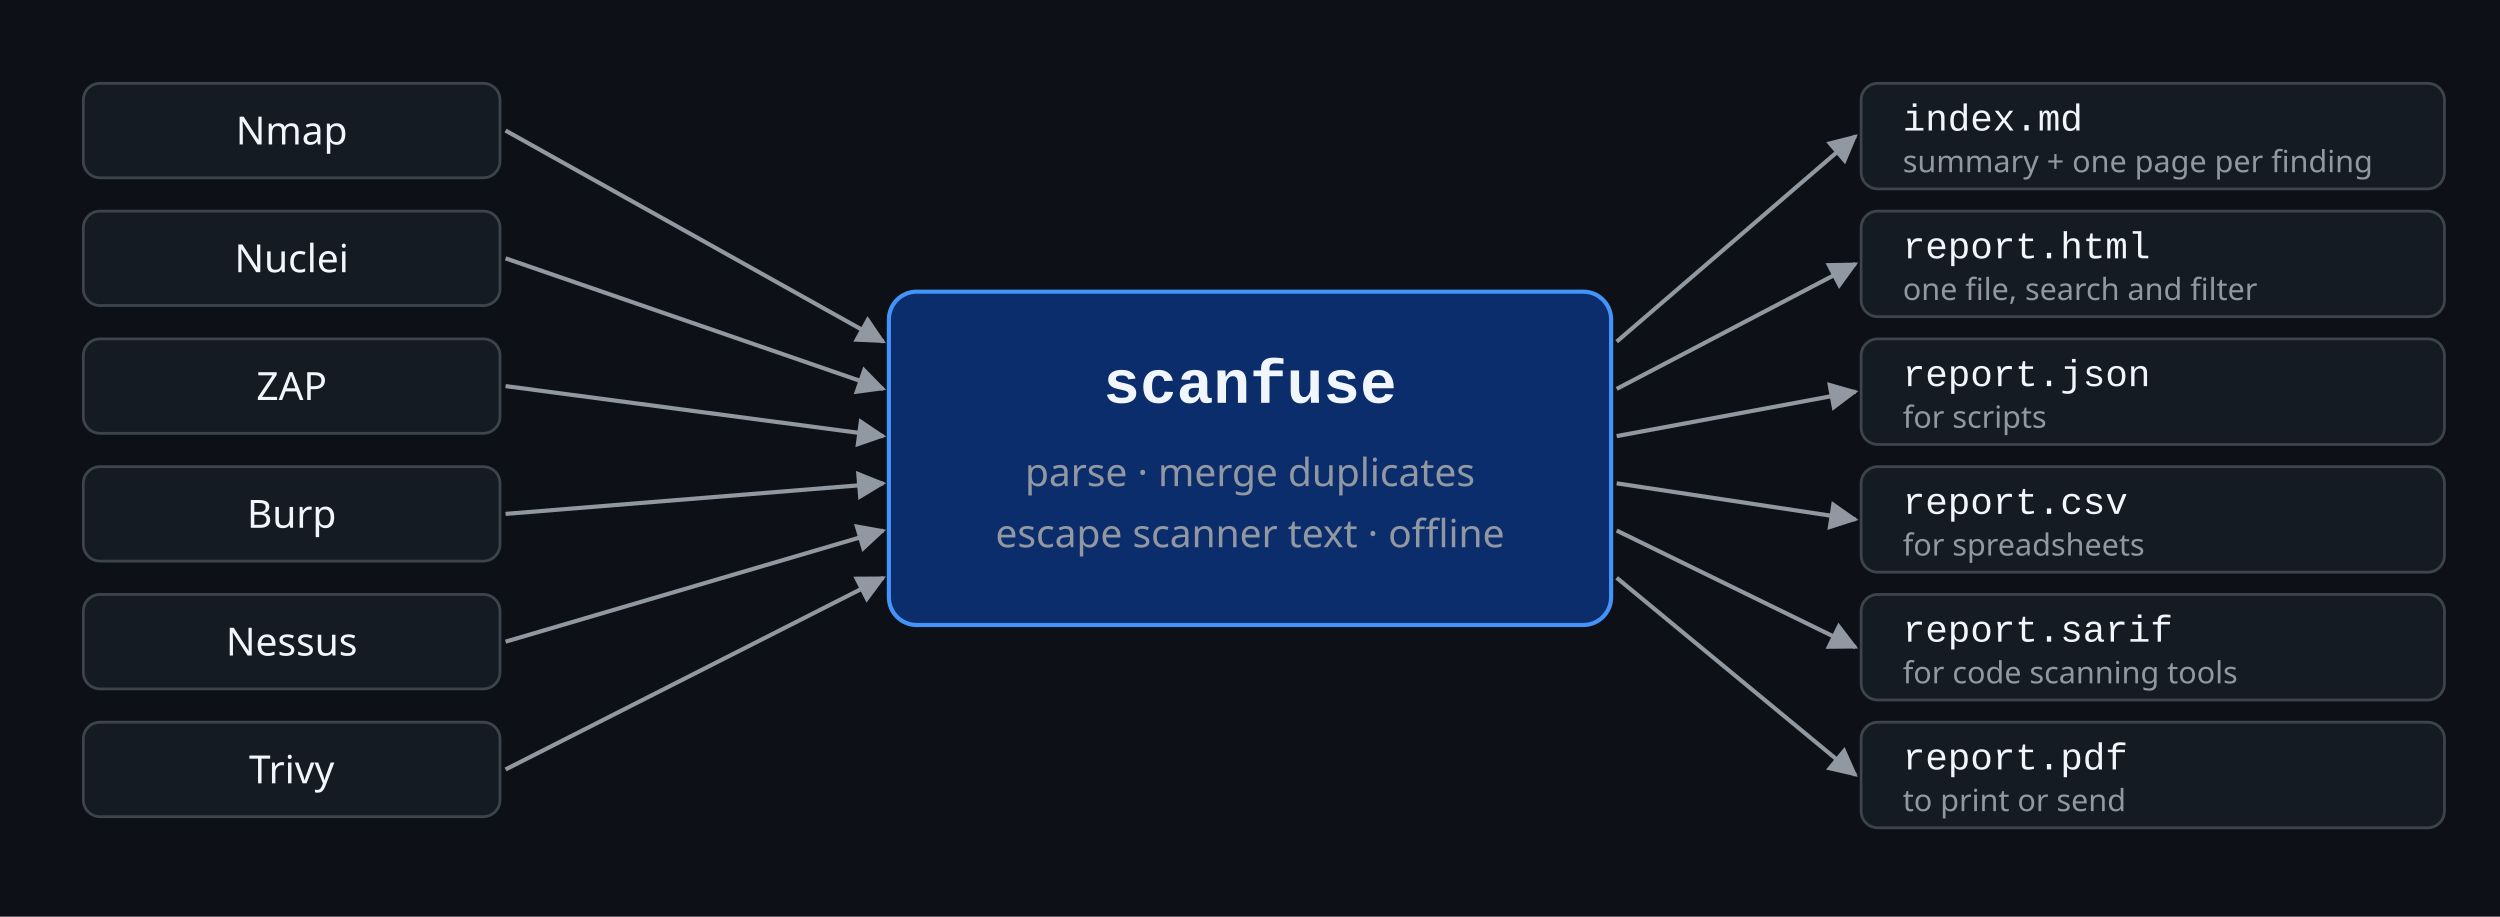
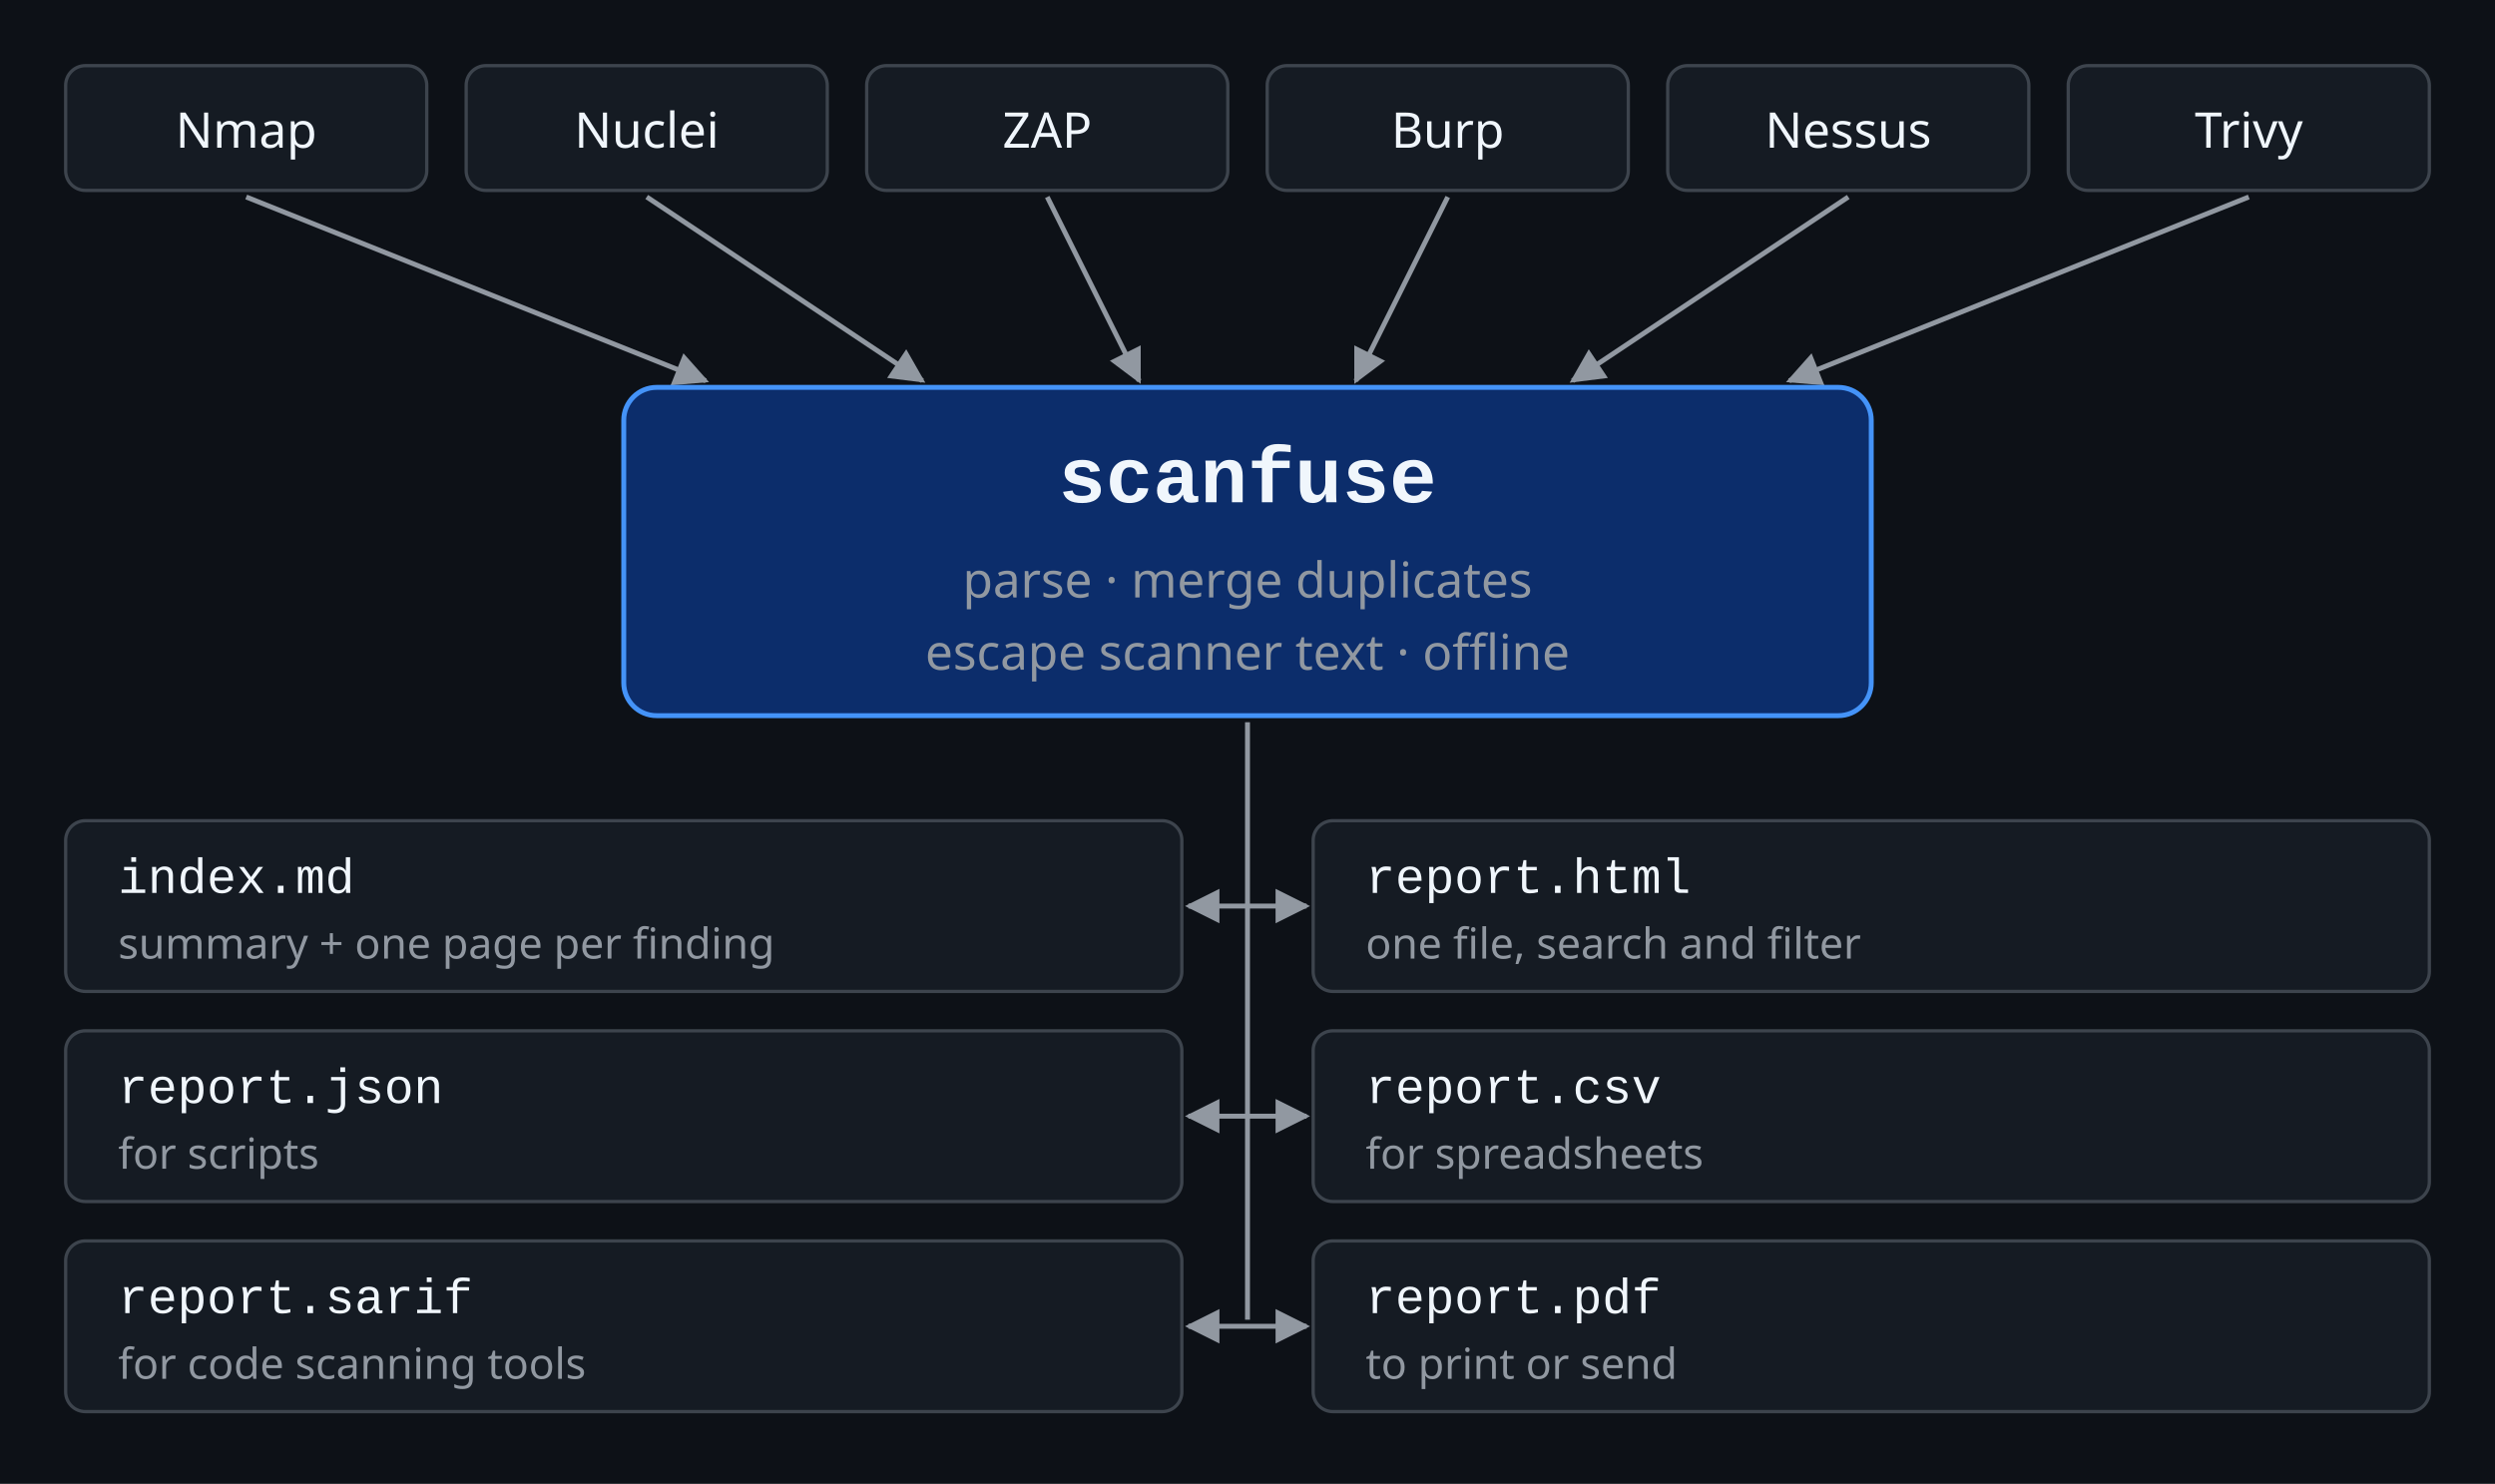
- <svg xmlns="http://www.w3.org/2000/svg" width="900" height="330" viewBox="0 0 900 330">
+ <svg xmlns="http://www.w3.org/2000/svg" width="760" height="452" viewBox="0 0 760 452">
  <defs>
    <marker id="a" viewBox="0 0 10 10" refX="9" refY="5" markerWidth="7" markerHeight="7" orient="auto-start-reverse">
      <path d="M0 0L10 5L0 10z" fill="#9198a1" />
    </marker>
  </defs>
  <rect width="100%" height="100%" fill="#0d1117" />
-   <rect x="30" y="30" width="150" height="34" rx="6" fill="#151b23" stroke="#3d444d" stroke-width="1" />
-   <text x="105" y="52" font-family="-apple-system,BlinkMacSystemFont,'Segoe UI','Noto Sans',Helvetica,Arial,sans-serif" font-size="14" font-weight="400" fill="#f0f6fc" text-anchor="middle">Nmap</text>
-   <line x1="182" y1="47" x2="318" y2="123" stroke="#9198a1" stroke-width="1.5" marker-end="url(#a)" />
-   <rect x="30" y="76" width="150" height="34" rx="6" fill="#151b23" stroke="#3d444d" stroke-width="1" />
-   <text x="105" y="98" font-family="-apple-system,BlinkMacSystemFont,'Segoe UI','Noto Sans',Helvetica,Arial,sans-serif" font-size="14" font-weight="400" fill="#f0f6fc" text-anchor="middle">Nuclei</text>
-   <line x1="182" y1="93" x2="318" y2="140" stroke="#9198a1" stroke-width="1.5" marker-end="url(#a)" />
-   <rect x="30" y="122" width="150" height="34" rx="6" fill="#151b23" stroke="#3d444d" stroke-width="1" />
-   <text x="105" y="144" font-family="-apple-system,BlinkMacSystemFont,'Segoe UI','Noto Sans',Helvetica,Arial,sans-serif" font-size="14" font-weight="400" fill="#f0f6fc" text-anchor="middle">ZAP</text>
-   <line x1="182" y1="139" x2="318" y2="157" stroke="#9198a1" stroke-width="1.5" marker-end="url(#a)" />
-   <rect x="30" y="168" width="150" height="34" rx="6" fill="#151b23" stroke="#3d444d" stroke-width="1" />
-   <text x="105" y="190" font-family="-apple-system,BlinkMacSystemFont,'Segoe UI','Noto Sans',Helvetica,Arial,sans-serif" font-size="14" font-weight="400" fill="#f0f6fc" text-anchor="middle">Burp</text>
-   <line x1="182" y1="185" x2="318" y2="174" stroke="#9198a1" stroke-width="1.5" marker-end="url(#a)" />
-   <rect x="30" y="214" width="150" height="34" rx="6" fill="#151b23" stroke="#3d444d" stroke-width="1" />
-   <text x="105" y="236" font-family="-apple-system,BlinkMacSystemFont,'Segoe UI','Noto Sans',Helvetica,Arial,sans-serif" font-size="14" font-weight="400" fill="#f0f6fc" text-anchor="middle">Nessus</text>
-   <line x1="182" y1="231" x2="318" y2="191" stroke="#9198a1" stroke-width="1.5" marker-end="url(#a)" />
-   <rect x="30" y="260" width="150" height="34" rx="6" fill="#151b23" stroke="#3d444d" stroke-width="1" />
-   <text x="105" y="282" font-family="-apple-system,BlinkMacSystemFont,'Segoe UI','Noto Sans',Helvetica,Arial,sans-serif" font-size="14" font-weight="400" fill="#f0f6fc" text-anchor="middle">Trivy</text>
-   <line x1="182" y1="277" x2="318" y2="208" stroke="#9198a1" stroke-width="1.5" marker-end="url(#a)" />
-   <rect x="320" y="105" width="260" height="120" rx="10" fill="#0c2d6b" stroke="#4493f8" stroke-width="1.5" />
-   <text x="450" y="145" font-family="ui-monospace,SFMono-Regular,'SF Mono',Menlo,Consolas,'Liberation Mono',monospace" font-size="22" font-weight="600" fill="#f0f6fc" text-anchor="middle">scanfuse</text>
-   <text x="450" y="175" font-family="-apple-system,BlinkMacSystemFont,'Segoe UI','Noto Sans',Helvetica,Arial,sans-serif" font-size="14" font-weight="400" fill="#9198a1" text-anchor="middle">parse · merge duplicates</text>
-   <text x="450" y="197" font-family="-apple-system,BlinkMacSystemFont,'Segoe UI','Noto Sans',Helvetica,Arial,sans-serif" font-size="14" font-weight="400" fill="#9198a1" text-anchor="middle">escape scanner text · offline</text>
-   <line x1="582" y1="123" x2="668" y2="49" stroke="#9198a1" stroke-width="1.5" marker-end="url(#a)" />
-   <rect x="670" y="30" width="210" height="38" rx="6" fill="#151b23" stroke="#3d444d" stroke-width="1" />
-   <text x="685" y="47" font-family="ui-monospace,SFMono-Regular,'SF Mono',Menlo,Consolas,'Liberation Mono',monospace" font-size="13.5" font-weight="400" fill="#f0f6fc" text-anchor="start">index.md</text>
-   <text x="685" y="62" font-family="-apple-system,BlinkMacSystemFont,'Segoe UI','Noto Sans',Helvetica,Arial,sans-serif" font-size="11" font-weight="400" fill="#9198a1" text-anchor="start">summary + one page per finding</text>
-   <line x1="582" y1="140" x2="668" y2="95" stroke="#9198a1" stroke-width="1.5" marker-end="url(#a)" />
-   <rect x="670" y="76" width="210" height="38" rx="6" fill="#151b23" stroke="#3d444d" stroke-width="1" />
-   <text x="685" y="93" font-family="ui-monospace,SFMono-Regular,'SF Mono',Menlo,Consolas,'Liberation Mono',monospace" font-size="13.5" font-weight="400" fill="#f0f6fc" text-anchor="start">report.html</text>
-   <text x="685" y="108" font-family="-apple-system,BlinkMacSystemFont,'Segoe UI','Noto Sans',Helvetica,Arial,sans-serif" font-size="11" font-weight="400" fill="#9198a1" text-anchor="start">one file, search and filter</text>
-   <line x1="582" y1="157" x2="668" y2="141" stroke="#9198a1" stroke-width="1.5" marker-end="url(#a)" />
-   <rect x="670" y="122" width="210" height="38" rx="6" fill="#151b23" stroke="#3d444d" stroke-width="1" />
-   <text x="685" y="139" font-family="ui-monospace,SFMono-Regular,'SF Mono',Menlo,Consolas,'Liberation Mono',monospace" font-size="13.5" font-weight="400" fill="#f0f6fc" text-anchor="start">report.json</text>
-   <text x="685" y="154" font-family="-apple-system,BlinkMacSystemFont,'Segoe UI','Noto Sans',Helvetica,Arial,sans-serif" font-size="11" font-weight="400" fill="#9198a1" text-anchor="start">for scripts</text>
-   <line x1="582" y1="174" x2="668" y2="187" stroke="#9198a1" stroke-width="1.5" marker-end="url(#a)" />
-   <rect x="670" y="168" width="210" height="38" rx="6" fill="#151b23" stroke="#3d444d" stroke-width="1" />
-   <text x="685" y="185" font-family="ui-monospace,SFMono-Regular,'SF Mono',Menlo,Consolas,'Liberation Mono',monospace" font-size="13.5" font-weight="400" fill="#f0f6fc" text-anchor="start">report.csv</text>
-   <text x="685" y="200" font-family="-apple-system,BlinkMacSystemFont,'Segoe UI','Noto Sans',Helvetica,Arial,sans-serif" font-size="11" font-weight="400" fill="#9198a1" text-anchor="start">for spreadsheets</text>
-   <line x1="582" y1="191" x2="668" y2="233" stroke="#9198a1" stroke-width="1.5" marker-end="url(#a)" />
-   <rect x="670" y="214" width="210" height="38" rx="6" fill="#151b23" stroke="#3d444d" stroke-width="1" />
-   <text x="685" y="231" font-family="ui-monospace,SFMono-Regular,'SF Mono',Menlo,Consolas,'Liberation Mono',monospace" font-size="13.5" font-weight="400" fill="#f0f6fc" text-anchor="start">report.sarif</text>
-   <text x="685" y="246" font-family="-apple-system,BlinkMacSystemFont,'Segoe UI','Noto Sans',Helvetica,Arial,sans-serif" font-size="11" font-weight="400" fill="#9198a1" text-anchor="start">for code scanning tools</text>
-   <line x1="582" y1="208" x2="668" y2="279" stroke="#9198a1" stroke-width="1.5" marker-end="url(#a)" />
-   <rect x="670" y="260" width="210" height="38" rx="6" fill="#151b23" stroke="#3d444d" stroke-width="1" />
-   <text x="685" y="277" font-family="ui-monospace,SFMono-Regular,'SF Mono',Menlo,Consolas,'Liberation Mono',monospace" font-size="13.5" font-weight="400" fill="#f0f6fc" text-anchor="start">report.pdf</text>
-   <text x="685" y="292" font-family="-apple-system,BlinkMacSystemFont,'Segoe UI','Noto Sans',Helvetica,Arial,sans-serif" font-size="11" font-weight="400" fill="#9198a1" text-anchor="start">to print or send</text>
+   <rect x="20" y="20" width="110" height="38" rx="6" fill="#151b23" stroke="#3d444d" stroke-width="1" />
+   <text x="75" y="45" font-family="-apple-system,BlinkMacSystemFont,'Segoe UI','Noto Sans',Helvetica,Arial,sans-serif" font-size="15" font-weight="400" fill="#f0f6fc" text-anchor="middle">Nmap</text>
+   <line x1="75" y1="60" x2="215" y2="116" stroke="#9198a1" stroke-width="1.5" marker-end="url(#a)" />
+   <rect x="142" y="20" width="110" height="38" rx="6" fill="#151b23" stroke="#3d444d" stroke-width="1" />
+   <text x="197" y="45" font-family="-apple-system,BlinkMacSystemFont,'Segoe UI','Noto Sans',Helvetica,Arial,sans-serif" font-size="15" font-weight="400" fill="#f0f6fc" text-anchor="middle">Nuclei</text>
+   <line x1="197" y1="60" x2="281" y2="116" stroke="#9198a1" stroke-width="1.5" marker-end="url(#a)" />
+   <rect x="264" y="20" width="110" height="38" rx="6" fill="#151b23" stroke="#3d444d" stroke-width="1" />
+   <text x="319" y="45" font-family="-apple-system,BlinkMacSystemFont,'Segoe UI','Noto Sans',Helvetica,Arial,sans-serif" font-size="15" font-weight="400" fill="#f0f6fc" text-anchor="middle">ZAP</text>
+   <line x1="319" y1="60" x2="347" y2="116" stroke="#9198a1" stroke-width="1.5" marker-end="url(#a)" />
+   <rect x="386" y="20" width="110" height="38" rx="6" fill="#151b23" stroke="#3d444d" stroke-width="1" />
+   <text x="441" y="45" font-family="-apple-system,BlinkMacSystemFont,'Segoe UI','Noto Sans',Helvetica,Arial,sans-serif" font-size="15" font-weight="400" fill="#f0f6fc" text-anchor="middle">Burp</text>
+   <line x1="441" y1="60" x2="413" y2="116" stroke="#9198a1" stroke-width="1.5" marker-end="url(#a)" />
+   <rect x="508" y="20" width="110" height="38" rx="6" fill="#151b23" stroke="#3d444d" stroke-width="1" />
+   <text x="563" y="45" font-family="-apple-system,BlinkMacSystemFont,'Segoe UI','Noto Sans',Helvetica,Arial,sans-serif" font-size="15" font-weight="400" fill="#f0f6fc" text-anchor="middle">Nessus</text>
+   <line x1="563" y1="60" x2="479" y2="116" stroke="#9198a1" stroke-width="1.5" marker-end="url(#a)" />
+   <rect x="630" y="20" width="110" height="38" rx="6" fill="#151b23" stroke="#3d444d" stroke-width="1" />
+   <text x="685" y="45" font-family="-apple-system,BlinkMacSystemFont,'Segoe UI','Noto Sans',Helvetica,Arial,sans-serif" font-size="15" font-weight="400" fill="#f0f6fc" text-anchor="middle">Trivy</text>
+   <line x1="685" y1="60" x2="545" y2="116" stroke="#9198a1" stroke-width="1.5" marker-end="url(#a)" />
+   <rect x="190" y="118" width="380" height="100" rx="10" fill="#0c2d6b" stroke="#4493f8" stroke-width="1.5" />
+   <text x="380" y="153" font-family="ui-monospace,SFMono-Regular,'SF Mono',Menlo,Consolas,'Liberation Mono',monospace" font-size="24" font-weight="600" fill="#f0f6fc" text-anchor="middle">scanfuse</text>
+   <text x="380" y="182" font-family="-apple-system,BlinkMacSystemFont,'Segoe UI','Noto Sans',Helvetica,Arial,sans-serif" font-size="15" font-weight="400" fill="#9198a1" text-anchor="middle">parse · merge duplicates</text>
+   <text x="380" y="204" font-family="-apple-system,BlinkMacSystemFont,'Segoe UI','Noto Sans',Helvetica,Arial,sans-serif" font-size="15" font-weight="400" fill="#9198a1" text-anchor="middle">escape scanner text · offline</text>
+   <line x1="380" y1="220" x2="380" y2="402" stroke="#9198a1" stroke-width="1.5" />
+   <line x1="380" y1="276" x2="362" y2="276" stroke="#9198a1" stroke-width="1.5" marker-end="url(#a)" />
+   <rect x="20" y="250" width="340" height="52" rx="6" fill="#151b23" stroke="#3d444d" stroke-width="1" />
+   <text x="36" y="272" font-family="ui-monospace,SFMono-Regular,'SF Mono',Menlo,Consolas,'Liberation Mono',monospace" font-size="15" font-weight="400" fill="#f0f6fc" text-anchor="start">index.md</text>
+   <text x="36" y="292" font-family="-apple-system,BlinkMacSystemFont,'Segoe UI','Noto Sans',Helvetica,Arial,sans-serif" font-size="13" font-weight="400" fill="#9198a1" text-anchor="start">summary + one page per finding</text>
+   <line x1="380" y1="276" x2="398" y2="276" stroke="#9198a1" stroke-width="1.5" marker-end="url(#a)" />
+   <rect x="400" y="250" width="340" height="52" rx="6" fill="#151b23" stroke="#3d444d" stroke-width="1" />
+   <text x="416" y="272" font-family="ui-monospace,SFMono-Regular,'SF Mono',Menlo,Consolas,'Liberation Mono',monospace" font-size="15" font-weight="400" fill="#f0f6fc" text-anchor="start">report.html</text>
+   <text x="416" y="292" font-family="-apple-system,BlinkMacSystemFont,'Segoe UI','Noto Sans',Helvetica,Arial,sans-serif" font-size="13" font-weight="400" fill="#9198a1" text-anchor="start">one file, search and filter</text>
+   <line x1="380" y1="340" x2="362" y2="340" stroke="#9198a1" stroke-width="1.5" marker-end="url(#a)" />
+   <rect x="20" y="314" width="340" height="52" rx="6" fill="#151b23" stroke="#3d444d" stroke-width="1" />
+   <text x="36" y="336" font-family="ui-monospace,SFMono-Regular,'SF Mono',Menlo,Consolas,'Liberation Mono',monospace" font-size="15" font-weight="400" fill="#f0f6fc" text-anchor="start">report.json</text>
+   <text x="36" y="356" font-family="-apple-system,BlinkMacSystemFont,'Segoe UI','Noto Sans',Helvetica,Arial,sans-serif" font-size="13" font-weight="400" fill="#9198a1" text-anchor="start">for scripts</text>
+   <line x1="380" y1="340" x2="398" y2="340" stroke="#9198a1" stroke-width="1.5" marker-end="url(#a)" />
+   <rect x="400" y="314" width="340" height="52" rx="6" fill="#151b23" stroke="#3d444d" stroke-width="1" />
+   <text x="416" y="336" font-family="ui-monospace,SFMono-Regular,'SF Mono',Menlo,Consolas,'Liberation Mono',monospace" font-size="15" font-weight="400" fill="#f0f6fc" text-anchor="start">report.csv</text>
+   <text x="416" y="356" font-family="-apple-system,BlinkMacSystemFont,'Segoe UI','Noto Sans',Helvetica,Arial,sans-serif" font-size="13" font-weight="400" fill="#9198a1" text-anchor="start">for spreadsheets</text>
+   <line x1="380" y1="404" x2="362" y2="404" stroke="#9198a1" stroke-width="1.5" marker-end="url(#a)" />
+   <rect x="20" y="378" width="340" height="52" rx="6" fill="#151b23" stroke="#3d444d" stroke-width="1" />
+   <text x="36" y="400" font-family="ui-monospace,SFMono-Regular,'SF Mono',Menlo,Consolas,'Liberation Mono',monospace" font-size="15" font-weight="400" fill="#f0f6fc" text-anchor="start">report.sarif</text>
+   <text x="36" y="420" font-family="-apple-system,BlinkMacSystemFont,'Segoe UI','Noto Sans',Helvetica,Arial,sans-serif" font-size="13" font-weight="400" fill="#9198a1" text-anchor="start">for code scanning tools</text>
+   <line x1="380" y1="404" x2="398" y2="404" stroke="#9198a1" stroke-width="1.5" marker-end="url(#a)" />
+   <rect x="400" y="378" width="340" height="52" rx="6" fill="#151b23" stroke="#3d444d" stroke-width="1" />
+   <text x="416" y="400" font-family="ui-monospace,SFMono-Regular,'SF Mono',Menlo,Consolas,'Liberation Mono',monospace" font-size="15" font-weight="400" fill="#f0f6fc" text-anchor="start">report.pdf</text>
+   <text x="416" y="420" font-family="-apple-system,BlinkMacSystemFont,'Segoe UI','Noto Sans',Helvetica,Arial,sans-serif" font-size="13" font-weight="400" fill="#9198a1" text-anchor="start">to print or send</text>
</svg>
